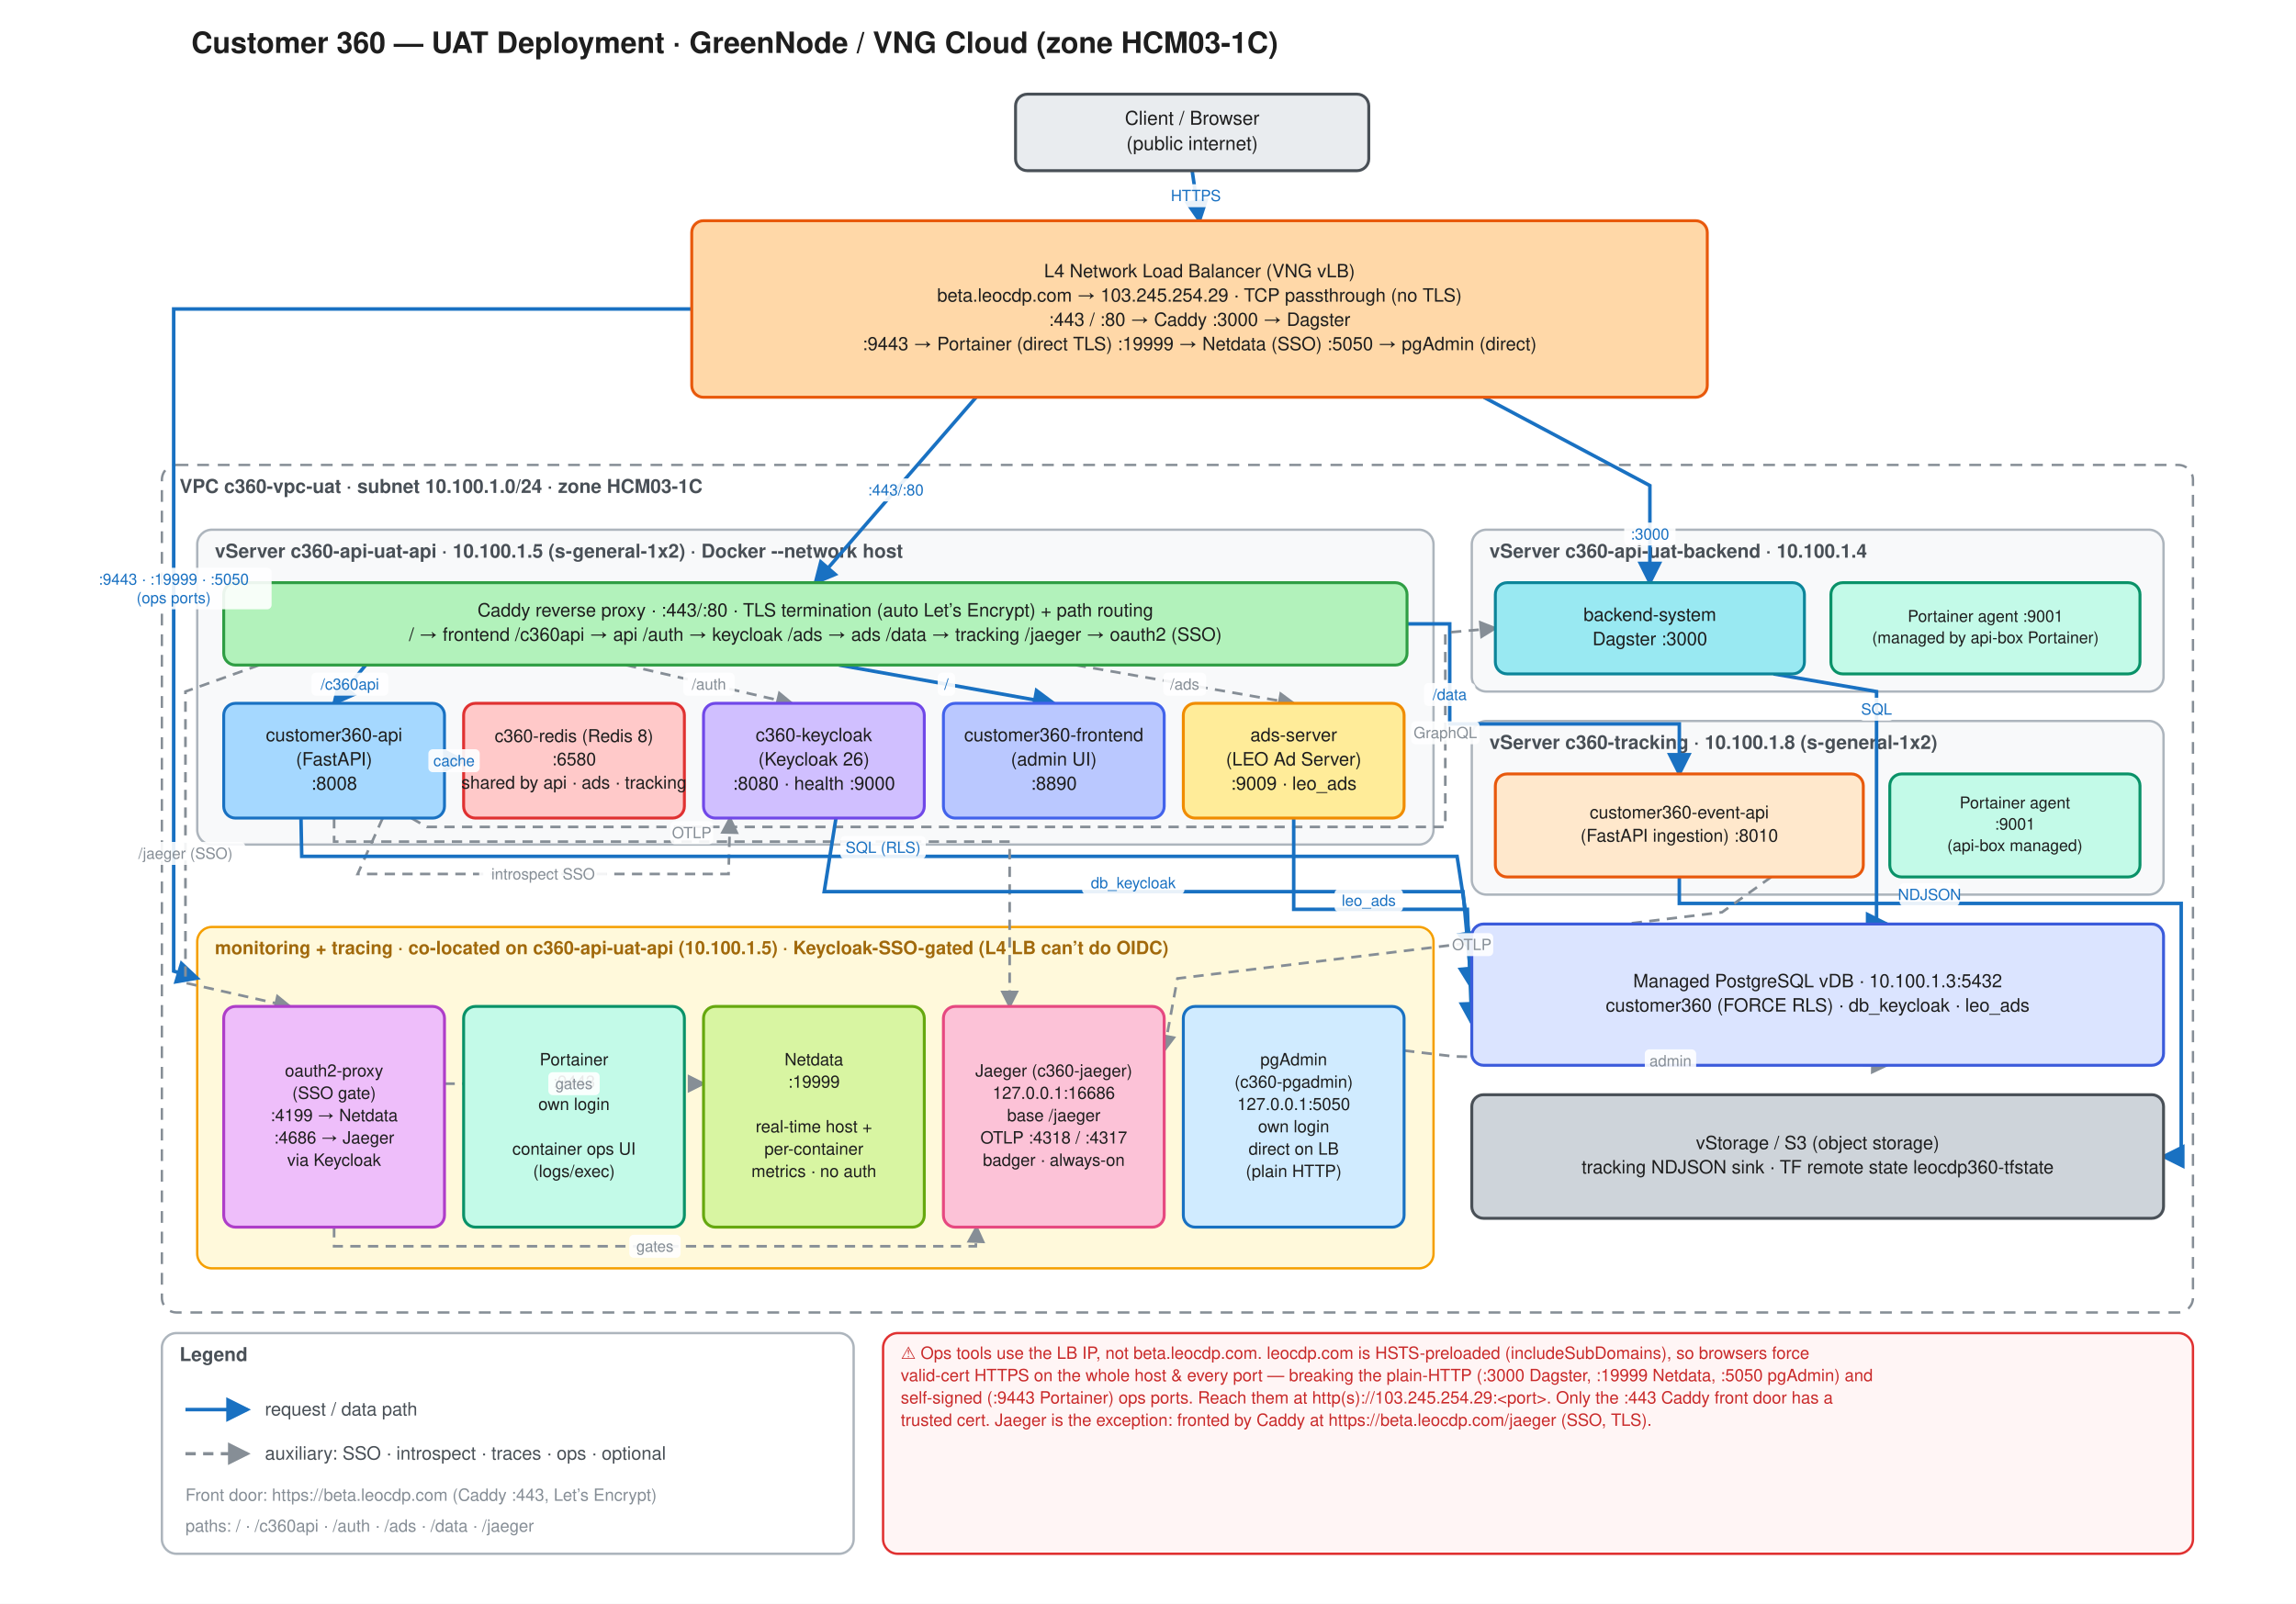
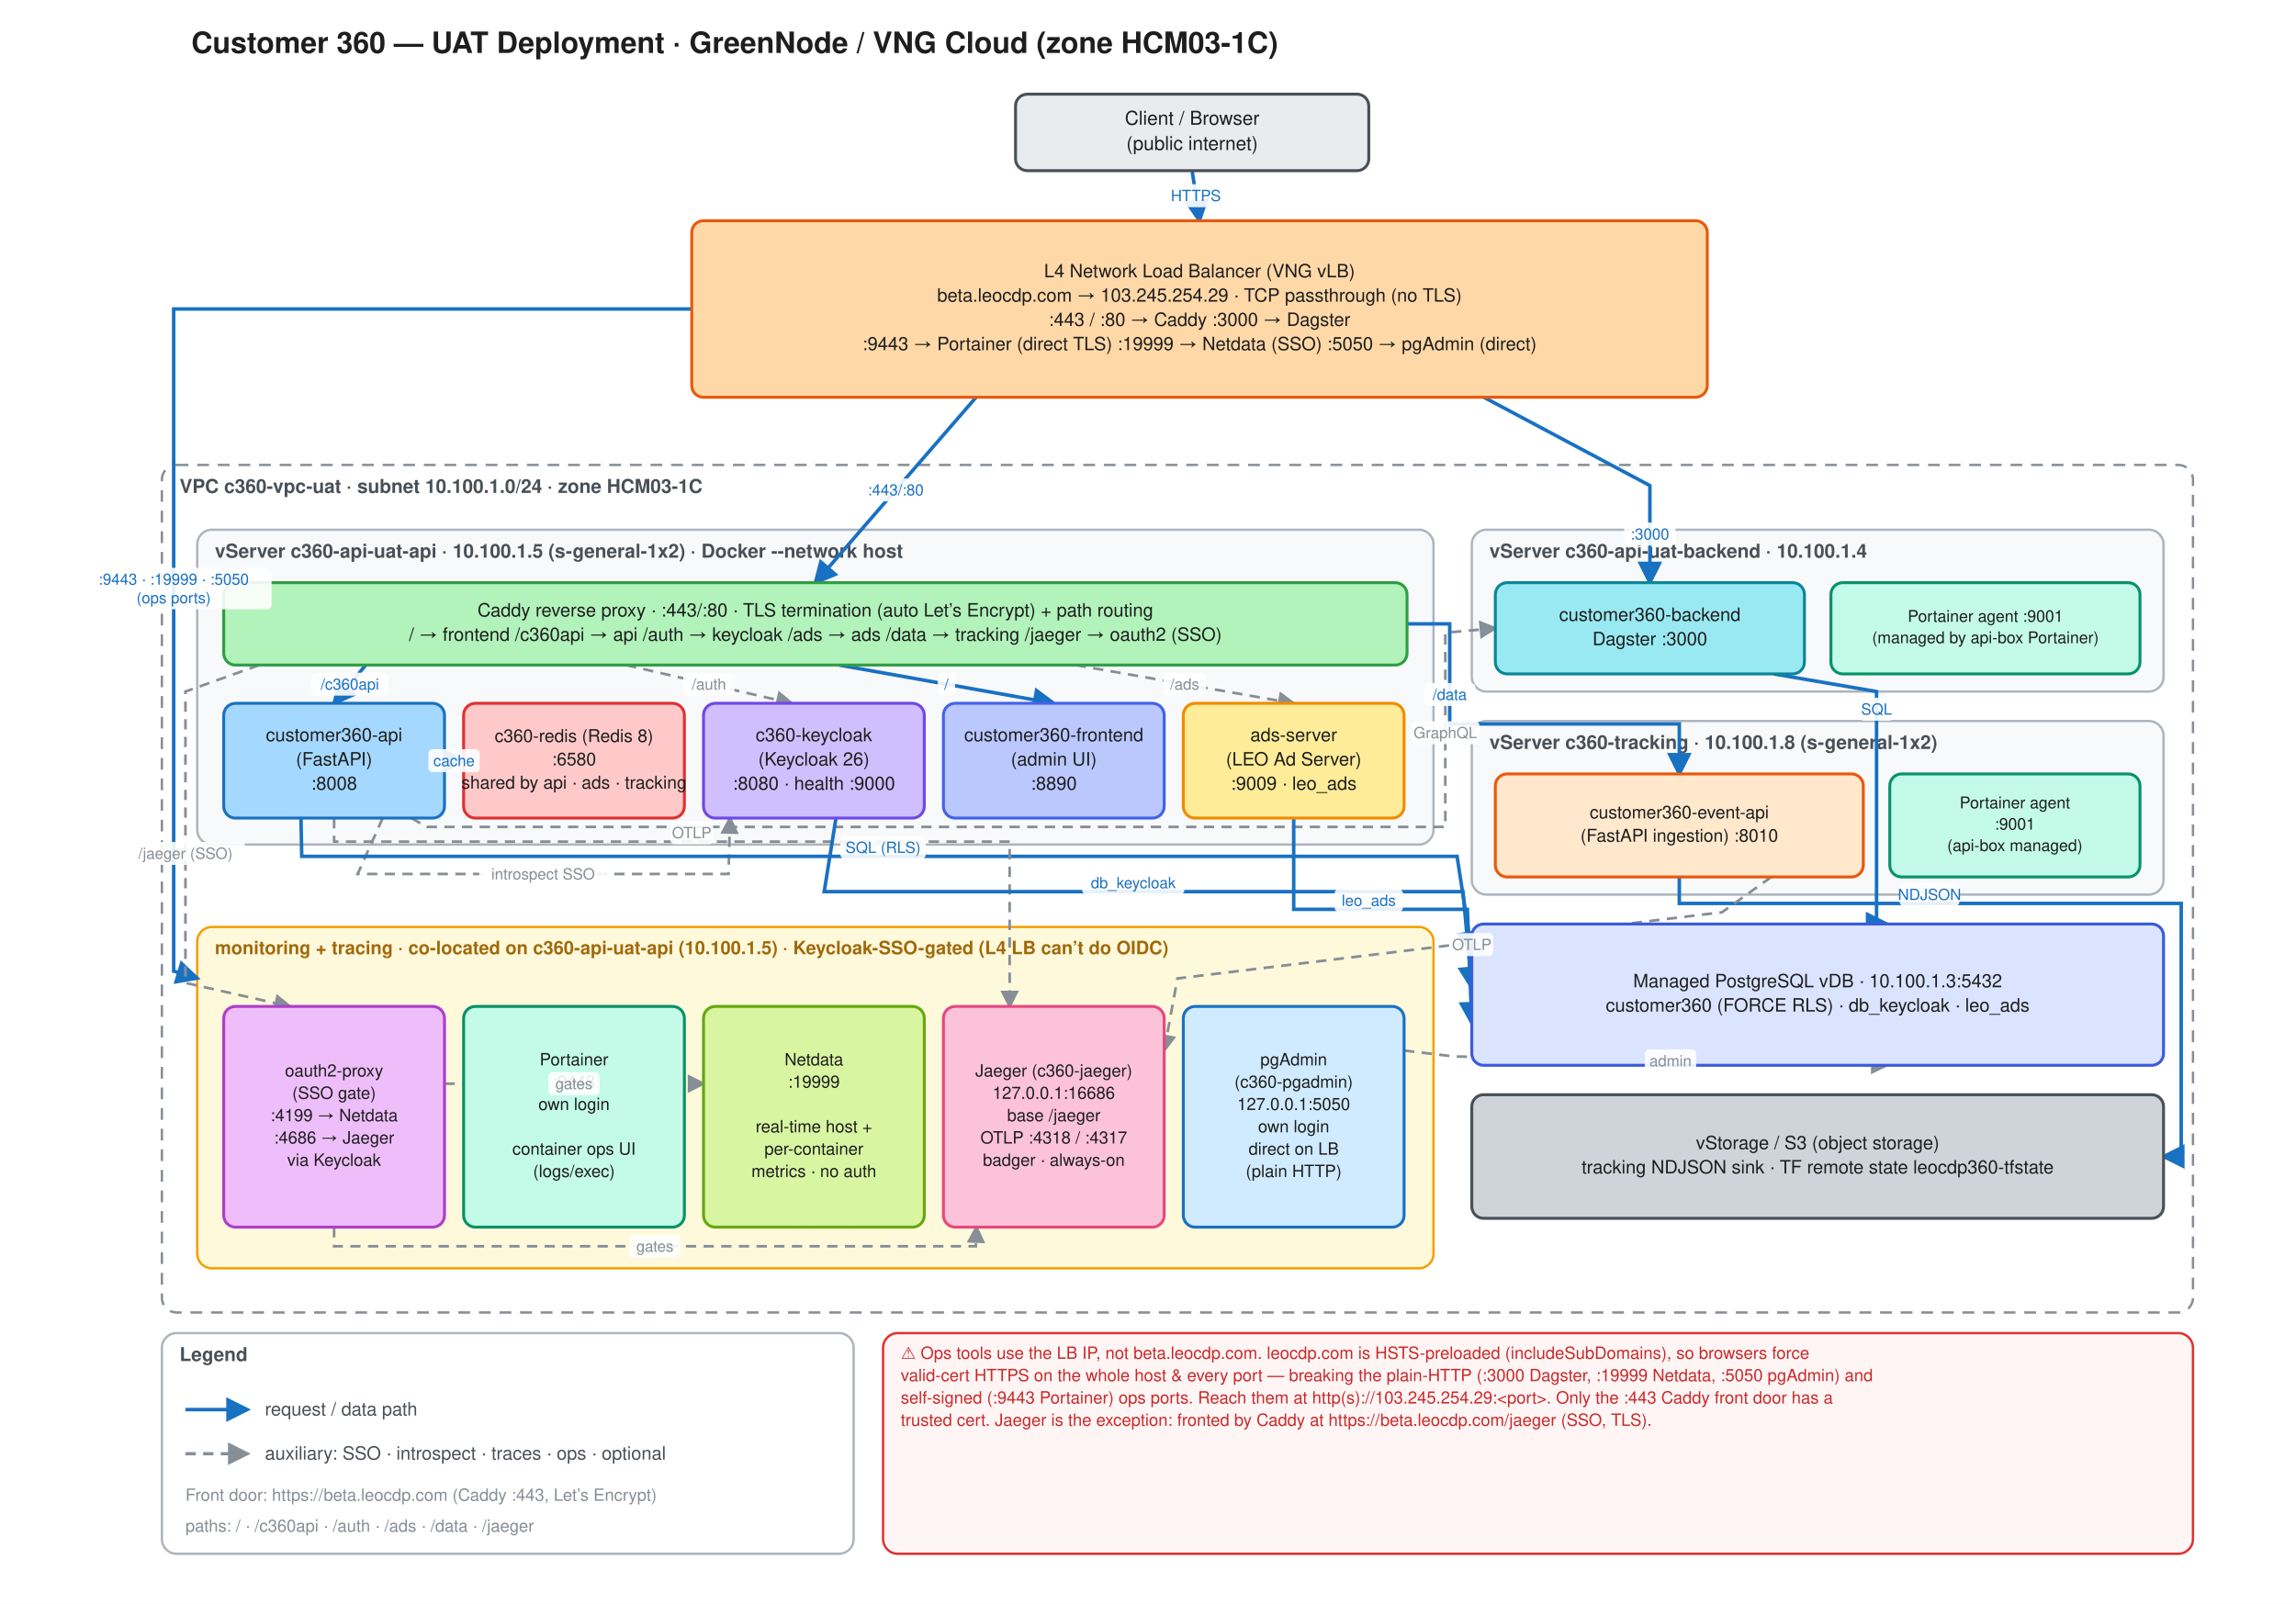
<svg xmlns="http://www.w3.org/2000/svg" width="1560" height="1090" viewBox="0 0 1560 1090" font-family="Helvetica,Arial,sans-serif">
  <rect width="1560" height="1090" fill="#ffffff" />
  <defs>
    <marker id="ah1971c2" viewBox="0 0 10 10" refX="8.5" refY="5" markerWidth="7" markerHeight="7" orient="auto-start-reverse">
      <path d="M0,0 L10,5 L0,10 z" fill="#1971c2" />
    </marker>
    <marker id="ah868e96" viewBox="0 0 10 10" refX="8.5" refY="5" markerWidth="7" markerHeight="7" orient="auto-start-reverse">
      <path d="M0,0 L10,5 L0,10 z" fill="#868e96" />
    </marker>
  </defs>
  <rect x="110" y="316" width="1380" height="576" rx="10" fill="none" stroke="#868e96" stroke-width="1.6" stroke-dasharray="8 6" />
  <text x="122" y="335" font-size="13" font-weight="700" fill="#495057" font-family="Helvetica,Arial,sans-serif">VPC  c360-vpc-uat  ·  subnet 10.100.1.0/24  ·  zone HCM03-1C</text>
  <rect x="134" y="360" width="840" height="214" rx="10" fill="#f8f9fa" stroke="#adb5bd" stroke-width="1.6" />
  <text x="146" y="379" font-size="13" font-weight="700" fill="#495057" font-family="Helvetica,Arial,sans-serif">vServer  c360-api-uat-api  ·  10.100.1.5  (s-general-1x2)  ·  Docker --network host</text>
  <rect x="134" y="630" width="840" height="232" rx="10" fill="#fff9db" stroke="#f59f00" stroke-width="1.6" />
  <text x="146" y="648.5" font-size="12.5" font-weight="700" fill="#a1690b" font-family="Helvetica,Arial,sans-serif">monitoring + tracing  ·  co-located on c360-api-uat-api (10.100.1.5)  ·  Keycloak-SSO-gated (L4 LB can’t do OIDC)</text>
  <rect x="1000" y="360" width="470" height="110" rx="10" fill="#f8f9fa" stroke="#adb5bd" stroke-width="1.6" />
  <text x="1012" y="379" font-size="13" font-weight="700" fill="#495057" font-family="Helvetica,Arial,sans-serif">vServer  c360-api-uat-backend  ·  10.100.1.4</text>
  <rect x="1000" y="490" width="470" height="118" rx="10" fill="#f8f9fa" stroke="#adb5bd" stroke-width="1.6" />
  <text x="1012" y="509" font-size="13" font-weight="700" fill="#495057" font-family="Helvetica,Arial,sans-serif">vServer  c360-tracking  ·  10.100.1.8  (s-general-1x2)</text>
  <rect x="110" y="906" width="470" height="150" rx="10" fill="#ffffff" stroke="#adb5bd" stroke-width="1.6" />
  <text x="122" y="925" font-size="13" font-weight="700" fill="#495057" font-family="Helvetica,Arial,sans-serif">Legend</text>
  <rect x="600" y="906" width="890" height="150" rx="10" fill="#fff5f5" stroke="#e03131" stroke-width="1.6" />
  <text x="612" y="923.5" font-size="11.5" fill="#c92a2a" font-family="Helvetica,Arial,sans-serif">⚠ Ops tools use the LB IP, not beta.leocdp.com. leocdp.com is HSTS-preloaded (includeSubDomains), so browsers force</text>
  <text x="612" y="938.68" font-size="11.5" fill="#c92a2a" font-family="Helvetica,Arial,sans-serif">valid-cert HTTPS on the whole host &amp; every port — breaking the plain-HTTP (:3000 Dagster, :19999 Netdata, :5050 pgAdmin) and</text>
  <text x="612" y="953.86" font-size="11.5" fill="#c92a2a" font-family="Helvetica,Arial,sans-serif">self-signed (:9443 Portainer) ops ports. Reach them at http(s)://103.245.254.29:&lt;port&gt;. Only the :443 Caddy front door has a</text>
  <text x="612" y="969.04" font-size="11.5" fill="#c92a2a" font-family="Helvetica,Arial,sans-serif">trusted cert. Jaeger is the exception: fronted by Caddy at https://beta.leocdp.com/jaeger (SSO, TLS).</text>
  <line x1="126" y1="958" x2="168" y2="958" stroke="#1971c2" stroke-width="2.4" marker-end="url(#ah1971c2)" />
  <text x="180" y="962" font-size="12.5" fill="#495057">request / data path</text>
  <line x1="126" y1="988" x2="168" y2="988" stroke="#868e96" stroke-width="2.2" stroke-dasharray="7 5" marker-end="url(#ah868e96)" />
  <text x="180" y="992" font-size="12.5" fill="#495057">auxiliary: SSO · introspect · traces · ops · optional</text>
  <text x="126" y="1020" font-size="11.5" fill="#868e96">Front door: https://beta.leocdp.com (Caddy :443, Let’s Encrypt)</text>
  <text x="126" y="1041" font-size="11.5" fill="#868e96">paths: / · /c360api · /auth · /ads · /data · /jaeger</text>
  <path d="M810,116 L815,150" fill="none" stroke="#1971c2" stroke-width="2.4" marker-end="url(#ah1971c2)" />
  <path d="M663.2,270 L554,396" fill="none" stroke="#1971c2" stroke-width="2.4" marker-end="url(#ah1971c2)" />
  <path d="M1008.2,270 L1121,330 L1121,396" fill="none" stroke="#1971c2" stroke-width="2.4" marker-end="url(#ah1971c2)" />
  <path d="M470,210 L118,210 L118,660 L134,664.8" fill="none" stroke="#1971c2" stroke-width="2.4" marker-end="url(#ah1971c2)" />
  <path d="M248.48,452 L227,478" fill="none" stroke="#1971c2" stroke-width="2.4" marker-end="url(#ah1971c2)" />
  <path d="M425.36,452 L538,478" fill="none" stroke="#868e96" stroke-width="1.8" stroke-dasharray="7 5" marker-end="url(#ah868e96)" />
  <path d="M570.08,452 L716,478" fill="none" stroke="#1971c2" stroke-width="2.4" marker-end="url(#ah1971c2)" />
  <path d="M730.88,452 L879,478" fill="none" stroke="#868e96" stroke-width="1.8" stroke-dasharray="7 5" marker-end="url(#ah868e96)" />
  <path d="M956,424 L985,424 L985,492 L1141,492 L1141,526" fill="none" stroke="#1971c2" stroke-width="2.4" marker-end="url(#ah1971c2)" />
  <path d="M176.12,452 L126,470 L126,668 L197,684" fill="none" stroke="#868e96" stroke-width="1.8" stroke-dasharray="7 5" marker-end="url(#ah868e96)" />
  <path d="M302,517 L315,517" fill="none" stroke="#1971c2" stroke-width="2.4" marker-end="url(#ah1971c2)" />
  <path d="M260,556 L243,594 L495,594 L496,556" fill="none" stroke="#868e96" stroke-width="1.8" stroke-dasharray="7 5" marker-end="url(#ah868e96)" />
  <path d="M204.5,556 L205,582 L990,582 L1000,647.2" fill="none" stroke="#1971c2" stroke-width="2.4" marker-end="url(#ah1971c2)" />
  <path d="M227,556 L227,572 L686,572 L686,684" fill="none" stroke="#868e96" stroke-width="1.8" stroke-dasharray="7 5" marker-end="url(#ah868e96)" />
  <path d="M279.5,556 L290,562 L982,562 L982,430 L1016,427" fill="none" stroke="#868e96" stroke-width="1.8" stroke-dasharray="7 5" marker-end="url(#ah868e96)" />
  <path d="M568,556 L560,606 L994,606 L1000,671.2" fill="none" stroke="#1971c2" stroke-width="2.4" marker-end="url(#ah1971c2)" />
  <path d="M879,556 L879,618 L997,618 L1000,695.2" fill="none" stroke="#1971c2" stroke-width="2.4" marker-end="url(#ah1971c2)" />
  <path d="M1205,458 L1275,470 L1275,628 L1282,628" fill="none" stroke="#1971c2" stroke-width="2.4" marker-end="url(#ah1971c2)" />
  <path d="M1141,596 L1141,614 L1482,614 L1482,786 L1470,786" fill="none" stroke="#1971c2" stroke-width="2.4" marker-end="url(#ah1971c2)" />
  <path d="M1203.5,596 L1170,620 L800,665 L791,714" fill="none" stroke="#868e96" stroke-width="1.8" stroke-dasharray="7 5" marker-end="url(#ah868e96)" />
  <path d="M302,736.5 L478,736.5" fill="none" stroke="#868e96" stroke-width="1.8" stroke-dasharray="7 5" marker-end="url(#ah868e96)" />
  <path d="M227,834 L227,847 L663,847 L663.5,834" fill="none" stroke="#868e96" stroke-width="1.8" stroke-dasharray="7 5" marker-end="url(#ah868e96)" />
  <path d="M954,714 L988,718 L1282,724" fill="none" stroke="#868e96" stroke-width="1.8" stroke-dasharray="7 5" marker-end="url(#ah868e96)" />
  <rect x="690" y="64" width="240" height="52" rx="8" fill="#e9ecef" stroke="#495057" stroke-width="2" />
  <text x="810" y="84.8" font-size="13" fill="#1e1e1e" text-anchor="middle" font-family="Helvetica,Arial,sans-serif">Client / Browser</text>
  <text x="810" y="101.96" font-size="13" fill="#1e1e1e" text-anchor="middle" font-family="Helvetica,Arial,sans-serif">(public internet)</text>
  <rect x="470" y="150" width="690" height="120" rx="8" fill="#ffd8a8" stroke="#e8590c" stroke-width="2" />
  <text x="815" y="188.5" font-size="12.5" fill="#1e1e1e" text-anchor="middle" font-family="Helvetica,Arial,sans-serif">L4 Network Load Balancer  (VNG vLB)</text>
  <text x="815" y="205" font-size="12.5" fill="#1e1e1e" text-anchor="middle" font-family="Helvetica,Arial,sans-serif">beta.leocdp.com  →  103.245.254.29   ·   TCP passthrough (no TLS)</text>
  <text x="815" y="221.5" font-size="12.5" fill="#1e1e1e" text-anchor="middle" font-family="Helvetica,Arial,sans-serif">:443 / :80 → Caddy      :3000 → Dagster</text>
  <text x="815" y="238" font-size="12.5" fill="#1e1e1e" text-anchor="middle" font-family="Helvetica,Arial,sans-serif">:9443 → Portainer (direct TLS)   :19999 → Netdata (SSO)   :5050 → pgAdmin (direct)</text>
  <rect x="152" y="396" width="804" height="56" rx="8" fill="#b2f2bb" stroke="#2f9e44" stroke-width="2" />
  <text x="554" y="419" font-size="12.5" fill="#1e1e1e" text-anchor="middle" font-family="Helvetica,Arial,sans-serif">Caddy reverse proxy  ·  :443/:80  ·  TLS termination (auto Let’s Encrypt) + path routing</text>
  <text x="554" y="435.5" font-size="12.5" fill="#1e1e1e" text-anchor="middle" font-family="Helvetica,Arial,sans-serif">/ → frontend   /c360api → api   /auth → keycloak   /ads → ads   /data → tracking   /jaeger → oauth2 (SSO)</text>
  <rect x="152" y="478" width="150" height="78" rx="8" fill="#a5d8ff" stroke="#1971c2" stroke-width="2" />
  <text x="227" y="503.75" font-size="12.5" fill="#1e1e1e" text-anchor="middle" font-family="Helvetica,Arial,sans-serif">customer360-api</text>
  <text x="227" y="520.25" font-size="12.5" fill="#1e1e1e" text-anchor="middle" font-family="Helvetica,Arial,sans-serif">(FastAPI)</text>
  <text x="227" y="536.75" font-size="12.5" fill="#1e1e1e" text-anchor="middle" font-family="Helvetica,Arial,sans-serif">:8008</text>
  <rect x="315" y="478" width="150" height="78" rx="8" fill="#ffc9c9" stroke="#e03131" stroke-width="2" />
  <text x="390" y="504.28" font-size="12" fill="#1e1e1e" text-anchor="middle" font-family="Helvetica,Arial,sans-serif">c360-redis (Redis 8)</text>
  <text x="390" y="520.12" font-size="12" fill="#1e1e1e" text-anchor="middle" font-family="Helvetica,Arial,sans-serif">:6580</text>
  <text x="390" y="535.96" font-size="12" fill="#1e1e1e" text-anchor="middle" font-family="Helvetica,Arial,sans-serif">shared by api · ads · tracking</text>
  <rect x="478" y="478" width="150" height="78" rx="8" fill="#d0bfff" stroke="#7048e8" stroke-width="2" />
  <text x="553" y="503.75" font-size="12.5" fill="#1e1e1e" text-anchor="middle" font-family="Helvetica,Arial,sans-serif">c360-keycloak</text>
  <text x="553" y="520.25" font-size="12.5" fill="#1e1e1e" text-anchor="middle" font-family="Helvetica,Arial,sans-serif">(Keycloak 26)</text>
  <text x="553" y="536.75" font-size="12.5" fill="#1e1e1e" text-anchor="middle" font-family="Helvetica,Arial,sans-serif">:8080 · health :9000</text>
  <rect x="641" y="478" width="150" height="78" rx="8" fill="#bac8ff" stroke="#4263eb" stroke-width="2" />
  <text x="716" y="503.75" font-size="12.5" fill="#1e1e1e" text-anchor="middle" font-family="Helvetica,Arial,sans-serif">customer360-frontend</text>
  <text x="716" y="520.25" font-size="12.5" fill="#1e1e1e" text-anchor="middle" font-family="Helvetica,Arial,sans-serif">(admin UI)</text>
  <text x="716" y="536.75" font-size="12.5" fill="#1e1e1e" text-anchor="middle" font-family="Helvetica,Arial,sans-serif">:8890</text>
  <rect x="804" y="478" width="150" height="78" rx="8" fill="#ffec99" stroke="#f08c00" stroke-width="2" />
  <text x="879" y="503.75" font-size="12.5" fill="#1e1e1e" text-anchor="middle" font-family="Helvetica,Arial,sans-serif">ads-server</text>
  <text x="879" y="520.25" font-size="12.5" fill="#1e1e1e" text-anchor="middle" font-family="Helvetica,Arial,sans-serif">(LEO Ad Server)</text>
  <text x="879" y="536.75" font-size="12.5" fill="#1e1e1e" text-anchor="middle" font-family="Helvetica,Arial,sans-serif">:9009 · leo_ads</text>
  <rect x="152" y="684" width="150" height="150" rx="8" fill="#eebefa" stroke="#ae3ec9" stroke-width="2" />
  <text x="227" y="731.63" font-size="11.5" fill="#1e1e1e" text-anchor="middle" font-family="Helvetica,Arial,sans-serif">oauth2-proxy</text>
  <text x="227" y="746.81" font-size="11.5" fill="#1e1e1e" text-anchor="middle" font-family="Helvetica,Arial,sans-serif">(SSO gate)</text>
  <text x="227" y="761.99" font-size="11.5" fill="#1e1e1e" text-anchor="middle" font-family="Helvetica,Arial,sans-serif">:4199 → Netdata</text>
  <text x="227" y="777.17" font-size="11.5" fill="#1e1e1e" text-anchor="middle" font-family="Helvetica,Arial,sans-serif">:4686 → Jaeger</text>
  <text x="227" y="792.35" font-size="11.5" fill="#1e1e1e" text-anchor="middle" font-family="Helvetica,Arial,sans-serif">via Keycloak</text>
  <rect x="315" y="684" width="150" height="150" rx="8" fill="#c3fae8" stroke="#099268" stroke-width="2" />
  <text x="390" y="724.04" font-size="11.5" fill="#1e1e1e" text-anchor="middle" font-family="Helvetica,Arial,sans-serif">Portainer</text>
  <text x="390" y="739.22" font-size="11.5" fill="#1e1e1e" text-anchor="middle" font-family="Helvetica,Arial,sans-serif">:9443</text>
  <text x="390" y="754.4" font-size="11.5" fill="#1e1e1e" text-anchor="middle" font-family="Helvetica,Arial,sans-serif">own login</text>
  <text x="390" y="769.58" font-size="11.5" fill="#1e1e1e" text-anchor="middle" font-family="Helvetica,Arial,sans-serif" />
  <text x="390" y="784.76" font-size="11.5" fill="#1e1e1e" text-anchor="middle" font-family="Helvetica,Arial,sans-serif">container ops UI</text>
  <text x="390" y="799.94" font-size="11.5" fill="#1e1e1e" text-anchor="middle" font-family="Helvetica,Arial,sans-serif">(logs/exec)</text>
  <rect x="478" y="684" width="150" height="150" rx="8" fill="#d8f5a2" stroke="#66a80f" stroke-width="2" />
  <text x="553" y="724.04" font-size="11.5" fill="#1e1e1e" text-anchor="middle" font-family="Helvetica,Arial,sans-serif">Netdata</text>
  <text x="553" y="739.22" font-size="11.5" fill="#1e1e1e" text-anchor="middle" font-family="Helvetica,Arial,sans-serif">:19999</text>
  <text x="553" y="754.4" font-size="11.5" fill="#1e1e1e" text-anchor="middle" font-family="Helvetica,Arial,sans-serif" />
  <text x="553" y="769.58" font-size="11.5" fill="#1e1e1e" text-anchor="middle" font-family="Helvetica,Arial,sans-serif">real-time host +</text>
  <text x="553" y="784.76" font-size="11.5" fill="#1e1e1e" text-anchor="middle" font-family="Helvetica,Arial,sans-serif">per-container</text>
  <text x="553" y="799.94" font-size="11.5" fill="#1e1e1e" text-anchor="middle" font-family="Helvetica,Arial,sans-serif">metrics · no auth</text>
  <rect x="641" y="684" width="150" height="150" rx="8" fill="#fcc2d7" stroke="#e64980" stroke-width="2" />
  <text x="716" y="731.63" font-size="11.5" fill="#1e1e1e" text-anchor="middle" font-family="Helvetica,Arial,sans-serif">Jaeger  (c360-jaeger)</text>
  <text x="716" y="746.81" font-size="11.5" fill="#1e1e1e" text-anchor="middle" font-family="Helvetica,Arial,sans-serif">127.0.0.1:16686</text>
  <text x="716" y="761.99" font-size="11.5" fill="#1e1e1e" text-anchor="middle" font-family="Helvetica,Arial,sans-serif">base /jaeger</text>
  <text x="716" y="777.17" font-size="11.5" fill="#1e1e1e" text-anchor="middle" font-family="Helvetica,Arial,sans-serif">OTLP :4318 / :4317</text>
  <text x="716" y="792.35" font-size="11.5" fill="#1e1e1e" text-anchor="middle" font-family="Helvetica,Arial,sans-serif">badger · always-on</text>
  <rect x="804" y="684" width="150" height="150" rx="8" fill="#d0ebff" stroke="#1971c2" stroke-width="2" />
  <text x="879" y="724.04" font-size="11.5" fill="#1e1e1e" text-anchor="middle" font-family="Helvetica,Arial,sans-serif">pgAdmin</text>
  <text x="879" y="739.22" font-size="11.5" fill="#1e1e1e" text-anchor="middle" font-family="Helvetica,Arial,sans-serif">(c360-pgadmin)</text>
  <text x="879" y="754.4" font-size="11.5" fill="#1e1e1e" text-anchor="middle" font-family="Helvetica,Arial,sans-serif">127.0.0.1:5050</text>
  <text x="879" y="769.58" font-size="11.5" fill="#1e1e1e" text-anchor="middle" font-family="Helvetica,Arial,sans-serif">own login</text>
  <text x="879" y="784.76" font-size="11.5" fill="#1e1e1e" text-anchor="middle" font-family="Helvetica,Arial,sans-serif">direct on LB</text>
  <text x="879" y="799.94" font-size="11.5" fill="#1e1e1e" text-anchor="middle" font-family="Helvetica,Arial,sans-serif">(plain HTTP)</text>
  <rect x="1016" y="396" width="210" height="62" rx="8" fill="#99e9f2" stroke="#0c8599" stroke-width="2" />
-   <text x="1121" y="422" font-size="12.5" fill="#1e1e1e" text-anchor="middle" font-family="Helvetica,Arial,sans-serif">backend-system</text>
+   <text x="1121" y="422" font-size="12.5" fill="#1e1e1e" text-anchor="middle" font-family="Helvetica,Arial,sans-serif">customer360-backend</text>
  <text x="1121" y="438.5" font-size="12.5" fill="#1e1e1e" text-anchor="middle" font-family="Helvetica,Arial,sans-serif">Dagster  :3000</text>
  <rect x="1244" y="396" width="210" height="62" rx="8" fill="#c3fae8" stroke="#099268" stroke-width="2" />
  <text x="1349" y="422.6" font-size="11" fill="#1e1e1e" text-anchor="middle" font-family="Helvetica,Arial,sans-serif">Portainer agent  :9001</text>
  <text x="1349" y="437.12" font-size="11" fill="#1e1e1e" text-anchor="middle" font-family="Helvetica,Arial,sans-serif">(managed by api-box Portainer)</text>
  <rect x="1016" y="526" width="250" height="70" rx="8" fill="#ffe8cc" stroke="#e8590c" stroke-width="2" />
  <text x="1141" y="556.2" font-size="12" fill="#1e1e1e" text-anchor="middle" font-family="Helvetica,Arial,sans-serif">customer360-event-api</text>
  <text x="1141" y="572.04" font-size="12" fill="#1e1e1e" text-anchor="middle" font-family="Helvetica,Arial,sans-serif">(FastAPI ingestion)  :8010</text>
  <rect x="1284" y="526" width="170" height="70" rx="8" fill="#c3fae8" stroke="#099268" stroke-width="2" />
  <text x="1369" y="549.34" font-size="11" fill="#1e1e1e" text-anchor="middle" font-family="Helvetica,Arial,sans-serif">Portainer agent</text>
  <text x="1369" y="563.86" font-size="11" fill="#1e1e1e" text-anchor="middle" font-family="Helvetica,Arial,sans-serif">:9001</text>
  <text x="1369" y="578.38" font-size="11" fill="#1e1e1e" text-anchor="middle" font-family="Helvetica,Arial,sans-serif">(api-box managed)</text>
  <rect x="1000" y="628" width="470" height="96" rx="8" fill="#dbe4ff" stroke="#3b5bdb" stroke-width="2" />
  <text x="1235" y="671" font-size="12.5" fill="#1e1e1e" text-anchor="middle" font-family="Helvetica,Arial,sans-serif">Managed PostgreSQL vDB  ·  10.100.1.3:5432</text>
  <text x="1235" y="687.5" font-size="12.5" fill="#1e1e1e" text-anchor="middle" font-family="Helvetica,Arial,sans-serif">customer360 (FORCE RLS)  ·  db_keycloak  ·  leo_ads</text>
  <rect x="1000" y="744" width="470" height="84" rx="8" fill="#ced4da" stroke="#495057" stroke-width="2" />
  <text x="1235" y="781" font-size="12.5" fill="#1e1e1e" text-anchor="middle" font-family="Helvetica,Arial,sans-serif">vStorage / S3  (object storage)</text>
  <text x="1235" y="797.5" font-size="12.5" fill="#1e1e1e" text-anchor="middle" font-family="Helvetica,Arial,sans-serif">tracking NDJSON sink  ·  TF remote state  leocdp360-tfstate</text>
  <rect x="795.062" y="125.2" width="34.875" height="15.6" rx="3" fill="#ffffff" fill-opacity="0.9" />
  <text x="812.5" y="136.675" font-size="10.5" fill="#1971c2" text-anchor="middle" font-family="Helvetica,Arial,sans-serif">HTTPS</text>
  <rect x="582.5" y="325.2" width="52.2" height="15.6" rx="3" fill="#ffffff" fill-opacity="0.9" />
  <text x="608.6" y="336.675" font-size="10.5" fill="#1971c2" text-anchor="middle" font-family="Helvetica,Arial,sans-serif">:443/:80</text>
  <rect x="1103.562" y="355.2" width="34.875" height="15.6" rx="3" fill="#ffffff" fill-opacity="0.9" />
  <text x="1121" y="366.675" font-size="10.5" fill="#1971c2" text-anchor="middle" font-family="Helvetica,Arial,sans-serif">:3000</text>
  <rect x="51.475" y="385.9" width="133.05" height="28.2" rx="3" fill="#ffffff" fill-opacity="0.9" />
  <text x="118" y="397.375" font-size="10.5" fill="#1971c2" text-anchor="middle" font-family="Helvetica,Arial,sans-serif">:9443 · :19999 · :5050</text>
  <text x="118" y="409.975" font-size="10.5" fill="#1971c2" text-anchor="middle" font-family="Helvetica,Arial,sans-serif">(ops ports)</text>
  <rect x="211.64" y="457.2" width="52.2" height="15.6" rx="3" fill="#ffffff" fill-opacity="0.9" />
  <text x="237.74" y="468.675" font-size="10.5" fill="#1971c2" text-anchor="middle" font-family="Helvetica,Arial,sans-serif">/c360api</text>
  <rect x="464.243" y="457.2" width="34.875" height="15.6" rx="3" fill="#ffffff" fill-opacity="0.9" />
  <text x="481.68" y="468.675" font-size="10.5" fill="#868e96" text-anchor="middle" font-family="Helvetica,Arial,sans-serif">/auth</text>
  <rect x="637.152" y="457.2" width="11.775" height="15.6" rx="3" fill="#ffffff" fill-opacity="0.9" />
  <text x="643.04" y="468.675" font-size="10.5" fill="#1971c2" text-anchor="middle" font-family="Helvetica,Arial,sans-serif">/</text>
  <rect x="790.39" y="457.2" width="29.1" height="15.6" rx="3" fill="#ffffff" fill-opacity="0.9" />
  <text x="804.94" y="468.675" font-size="10.5" fill="#868e96" text-anchor="middle" font-family="Helvetica,Arial,sans-serif">/ads</text>
  <rect x="967.562" y="464.2" width="34.875" height="15.6" rx="3" fill="#ffffff" fill-opacity="0.9" />
  <text x="985" y="475.675" font-size="10.5" fill="#1971c2" text-anchor="middle" font-family="Helvetica,Arial,sans-serif">/data</text>
  <rect x="85.463" y="572.2" width="81.075" height="15.6" rx="3" fill="#ffffff" fill-opacity="0.9" />
  <text x="126" y="583.675" font-size="10.5" fill="#868e96" text-anchor="middle" font-family="Helvetica,Arial,sans-serif">/jaeger (SSO)</text>
  <rect x="291.062" y="509.2" width="34.875" height="15.6" rx="3" fill="#ffffff" fill-opacity="0.9" />
  <text x="308.5" y="520.675" font-size="10.5" fill="#1971c2" text-anchor="middle" font-family="Helvetica,Arial,sans-serif">cache</text>
  <rect x="325.575" y="586.2" width="86.85" height="15.6" rx="3" fill="#ffffff" fill-opacity="0.9" />
  <text x="369" y="597.675" font-size="10.5" fill="#868e96" text-anchor="middle" font-family="Helvetica,Arial,sans-serif">introspect SSO</text>
  <rect x="571.013" y="568.2" width="57.975" height="15.6" rx="3" fill="#ffffff" fill-opacity="0.9" />
  <text x="600" y="579.675" font-size="10.5" fill="#1971c2" text-anchor="middle" font-family="Helvetica,Arial,sans-serif">SQL (RLS)</text>
  <rect x="455.45" y="558.2" width="29.1" height="15.6" rx="3" fill="#ffffff" fill-opacity="0.9" />
  <text x="470" y="569.675" font-size="10.5" fill="#868e96" text-anchor="middle" font-family="Helvetica,Arial,sans-serif">OTLP</text>
  <rect x="958.788" y="490.2" width="46.425" height="15.6" rx="3" fill="#ffffff" fill-opacity="0.9" />
  <text x="982" y="501.675" font-size="10.5" fill="#868e96" text-anchor="middle" font-family="Helvetica,Arial,sans-serif">GraphQL</text>
  <rect x="735.237" y="592.2" width="69.525" height="15.6" rx="3" fill="#ffffff" fill-opacity="0.9" />
  <text x="770" y="603.675" font-size="10.5" fill="#1971c2" text-anchor="middle" font-family="Helvetica,Arial,sans-serif">db_keycloak</text>
  <rect x="906.788" y="604.2" width="46.425" height="15.6" rx="3" fill="#ffffff" fill-opacity="0.9" />
  <text x="930" y="615.675" font-size="10.5" fill="#1971c2" text-anchor="middle" font-family="Helvetica,Arial,sans-serif">leo_ads</text>
  <rect x="1263.338" y="474.2" width="23.325" height="15.6" rx="3" fill="#ffffff" fill-opacity="0.9" />
  <text x="1275" y="485.675" font-size="10.5" fill="#1971c2" text-anchor="middle" font-family="Helvetica,Arial,sans-serif">SQL</text>
  <rect x="1290.675" y="600.2" width="40.65" height="15.6" rx="3" fill="#ffffff" fill-opacity="0.9" />
  <text x="1311" y="611.675" font-size="10.5" fill="#1971c2" text-anchor="middle" font-family="Helvetica,Arial,sans-serif">NDJSON</text>
  <rect x="985.45" y="634.2" width="29.1" height="15.6" rx="3" fill="#ffffff" fill-opacity="0.9" />
  <text x="1000" y="645.675" font-size="10.5" fill="#868e96" text-anchor="middle" font-family="Helvetica,Arial,sans-serif">OTLP</text>
  <rect x="372.562" y="728.7" width="34.875" height="15.6" rx="3" fill="#ffffff" fill-opacity="0.9" />
  <text x="390" y="740.175" font-size="10.5" fill="#868e96" text-anchor="middle" font-family="Helvetica,Arial,sans-serif">gates</text>
  <rect x="427.562" y="839.2" width="34.875" height="15.6" rx="3" fill="#ffffff" fill-opacity="0.9" />
  <text x="445" y="850.675" font-size="10.5" fill="#868e96" text-anchor="middle" font-family="Helvetica,Arial,sans-serif">gates</text>
  <rect x="1117.562" y="713.2" width="34.875" height="15.6" rx="3" fill="#ffffff" fill-opacity="0.9" />
  <text x="1135" y="724.675" font-size="10.5" fill="#868e96" text-anchor="middle" font-family="Helvetica,Arial,sans-serif">admin</text>
  <text x="130" y="36" font-size="20" font-weight="700" fill="#1e1e1e" font-family="Helvetica,Arial,sans-serif">Customer 360 — UAT Deployment  ·  GreenNode / VNG Cloud (zone HCM03-1C)</text>
</svg>
